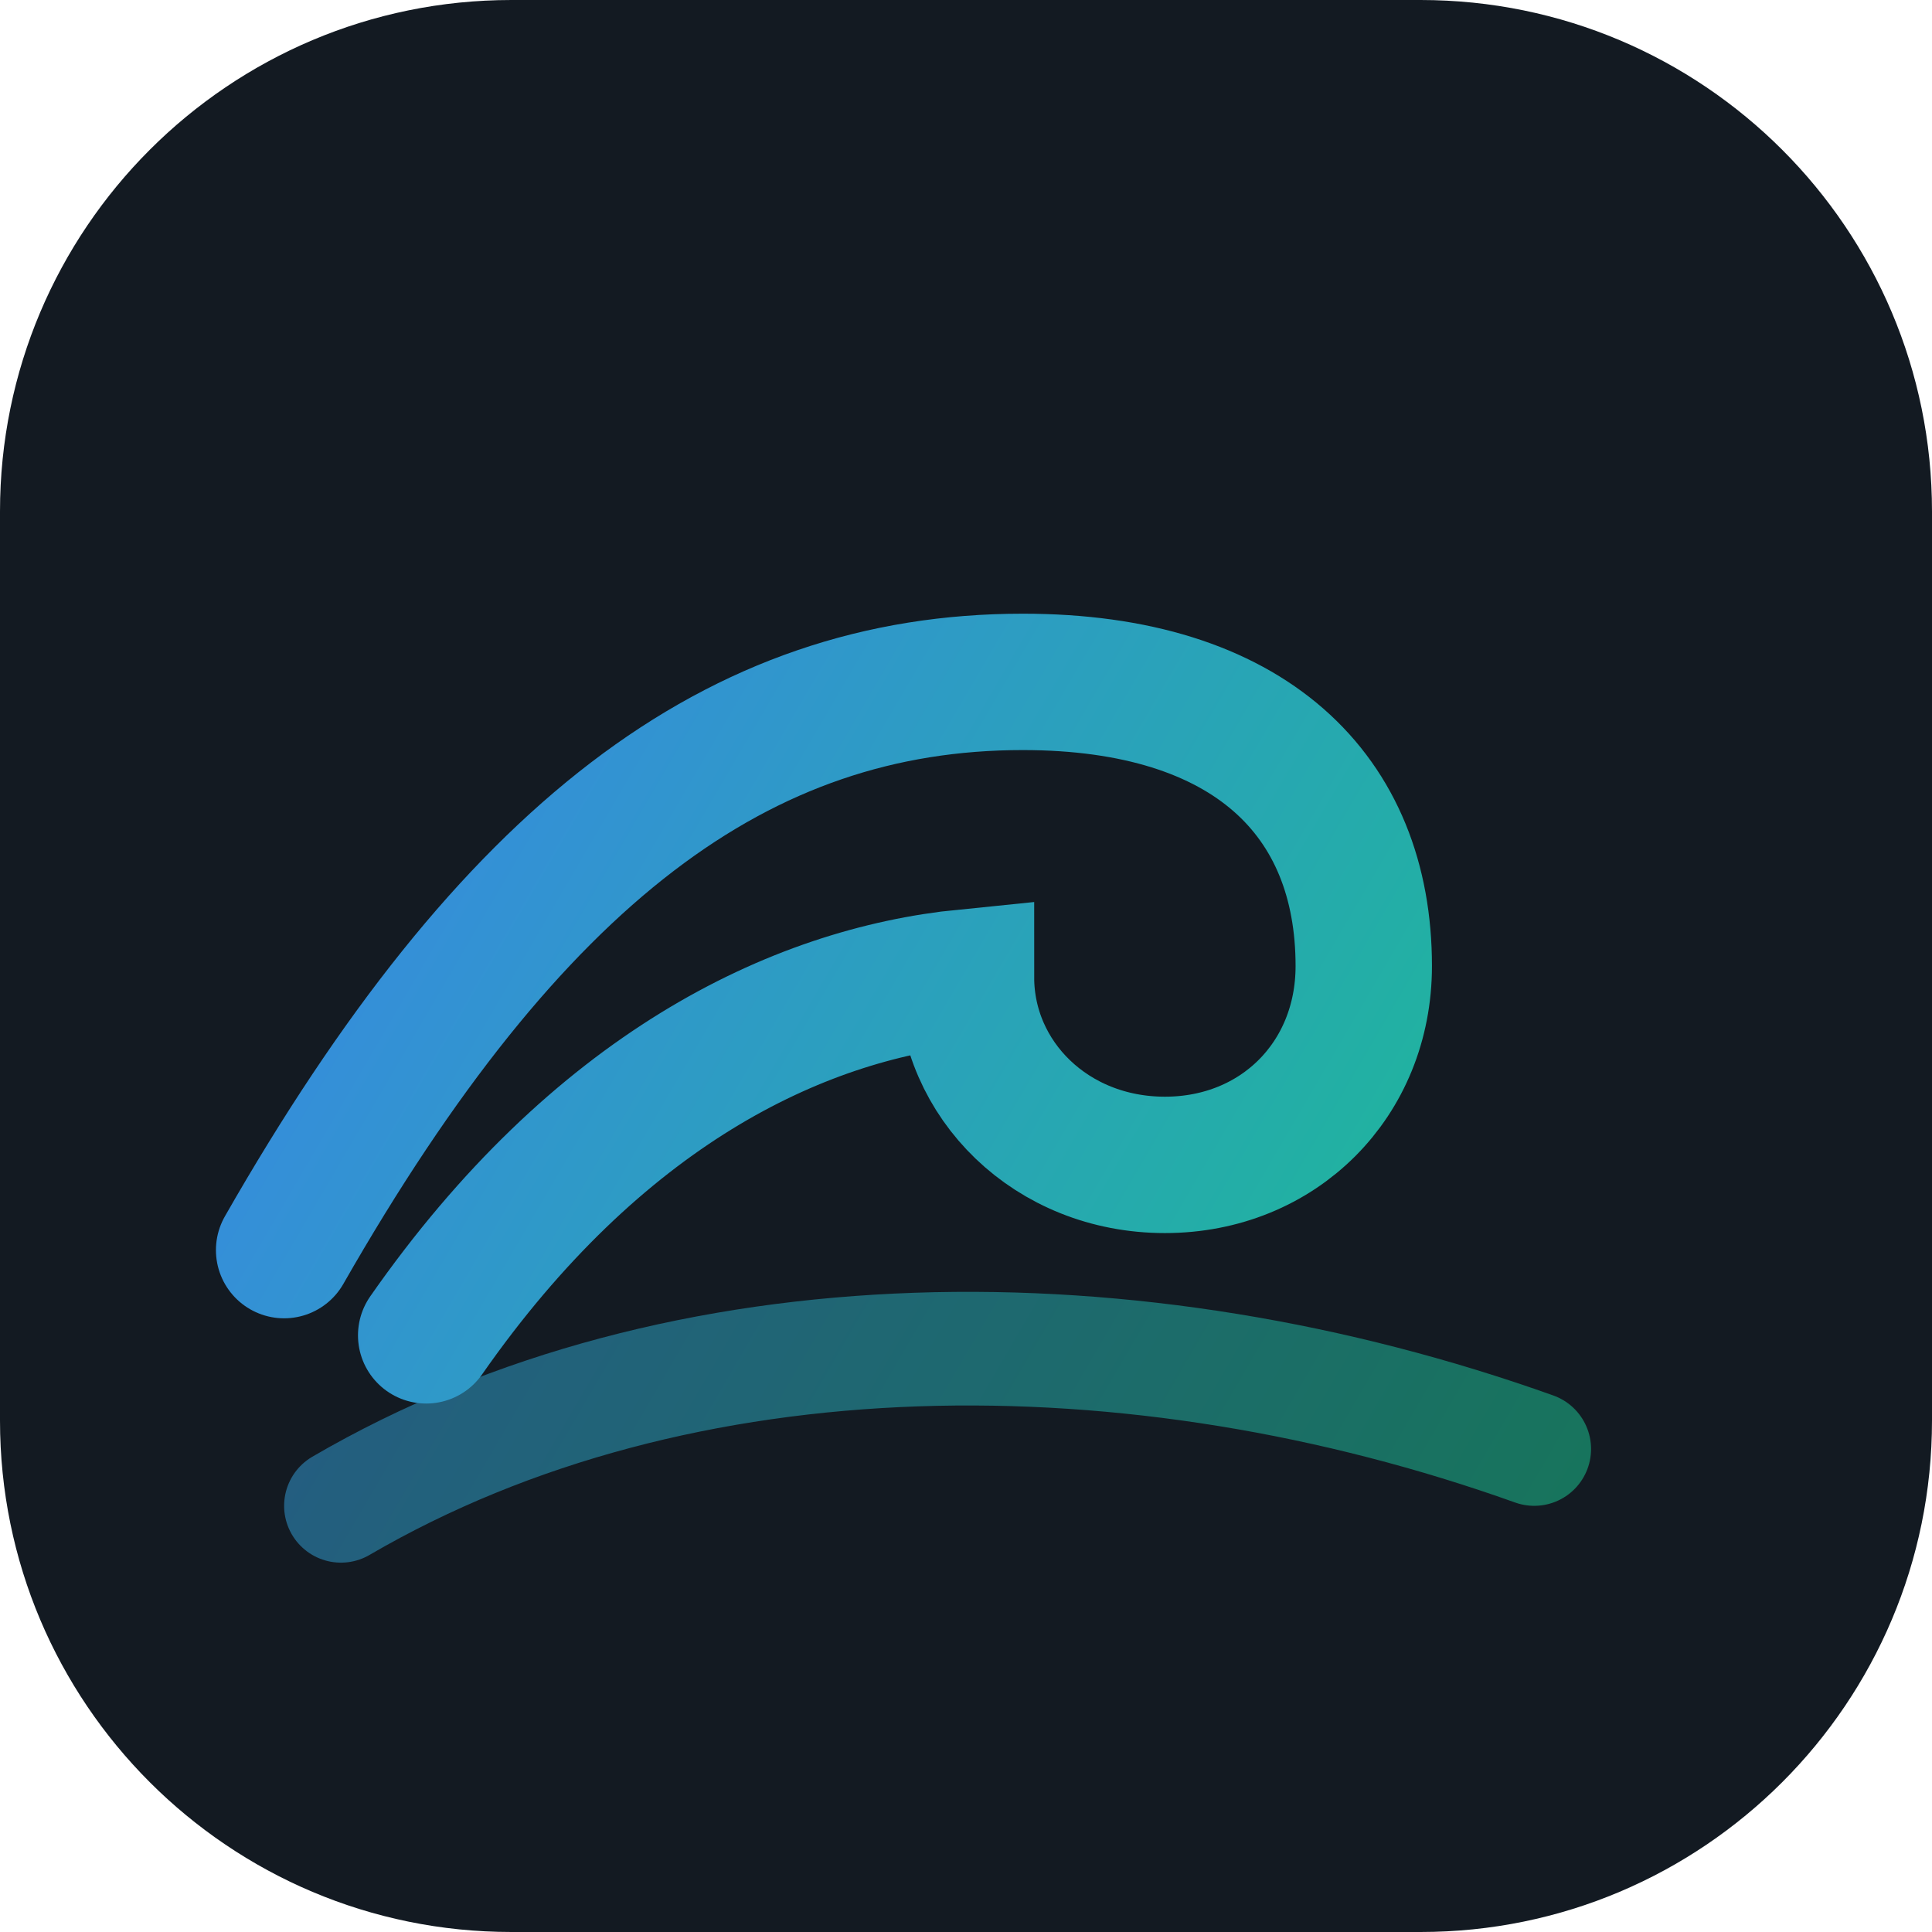
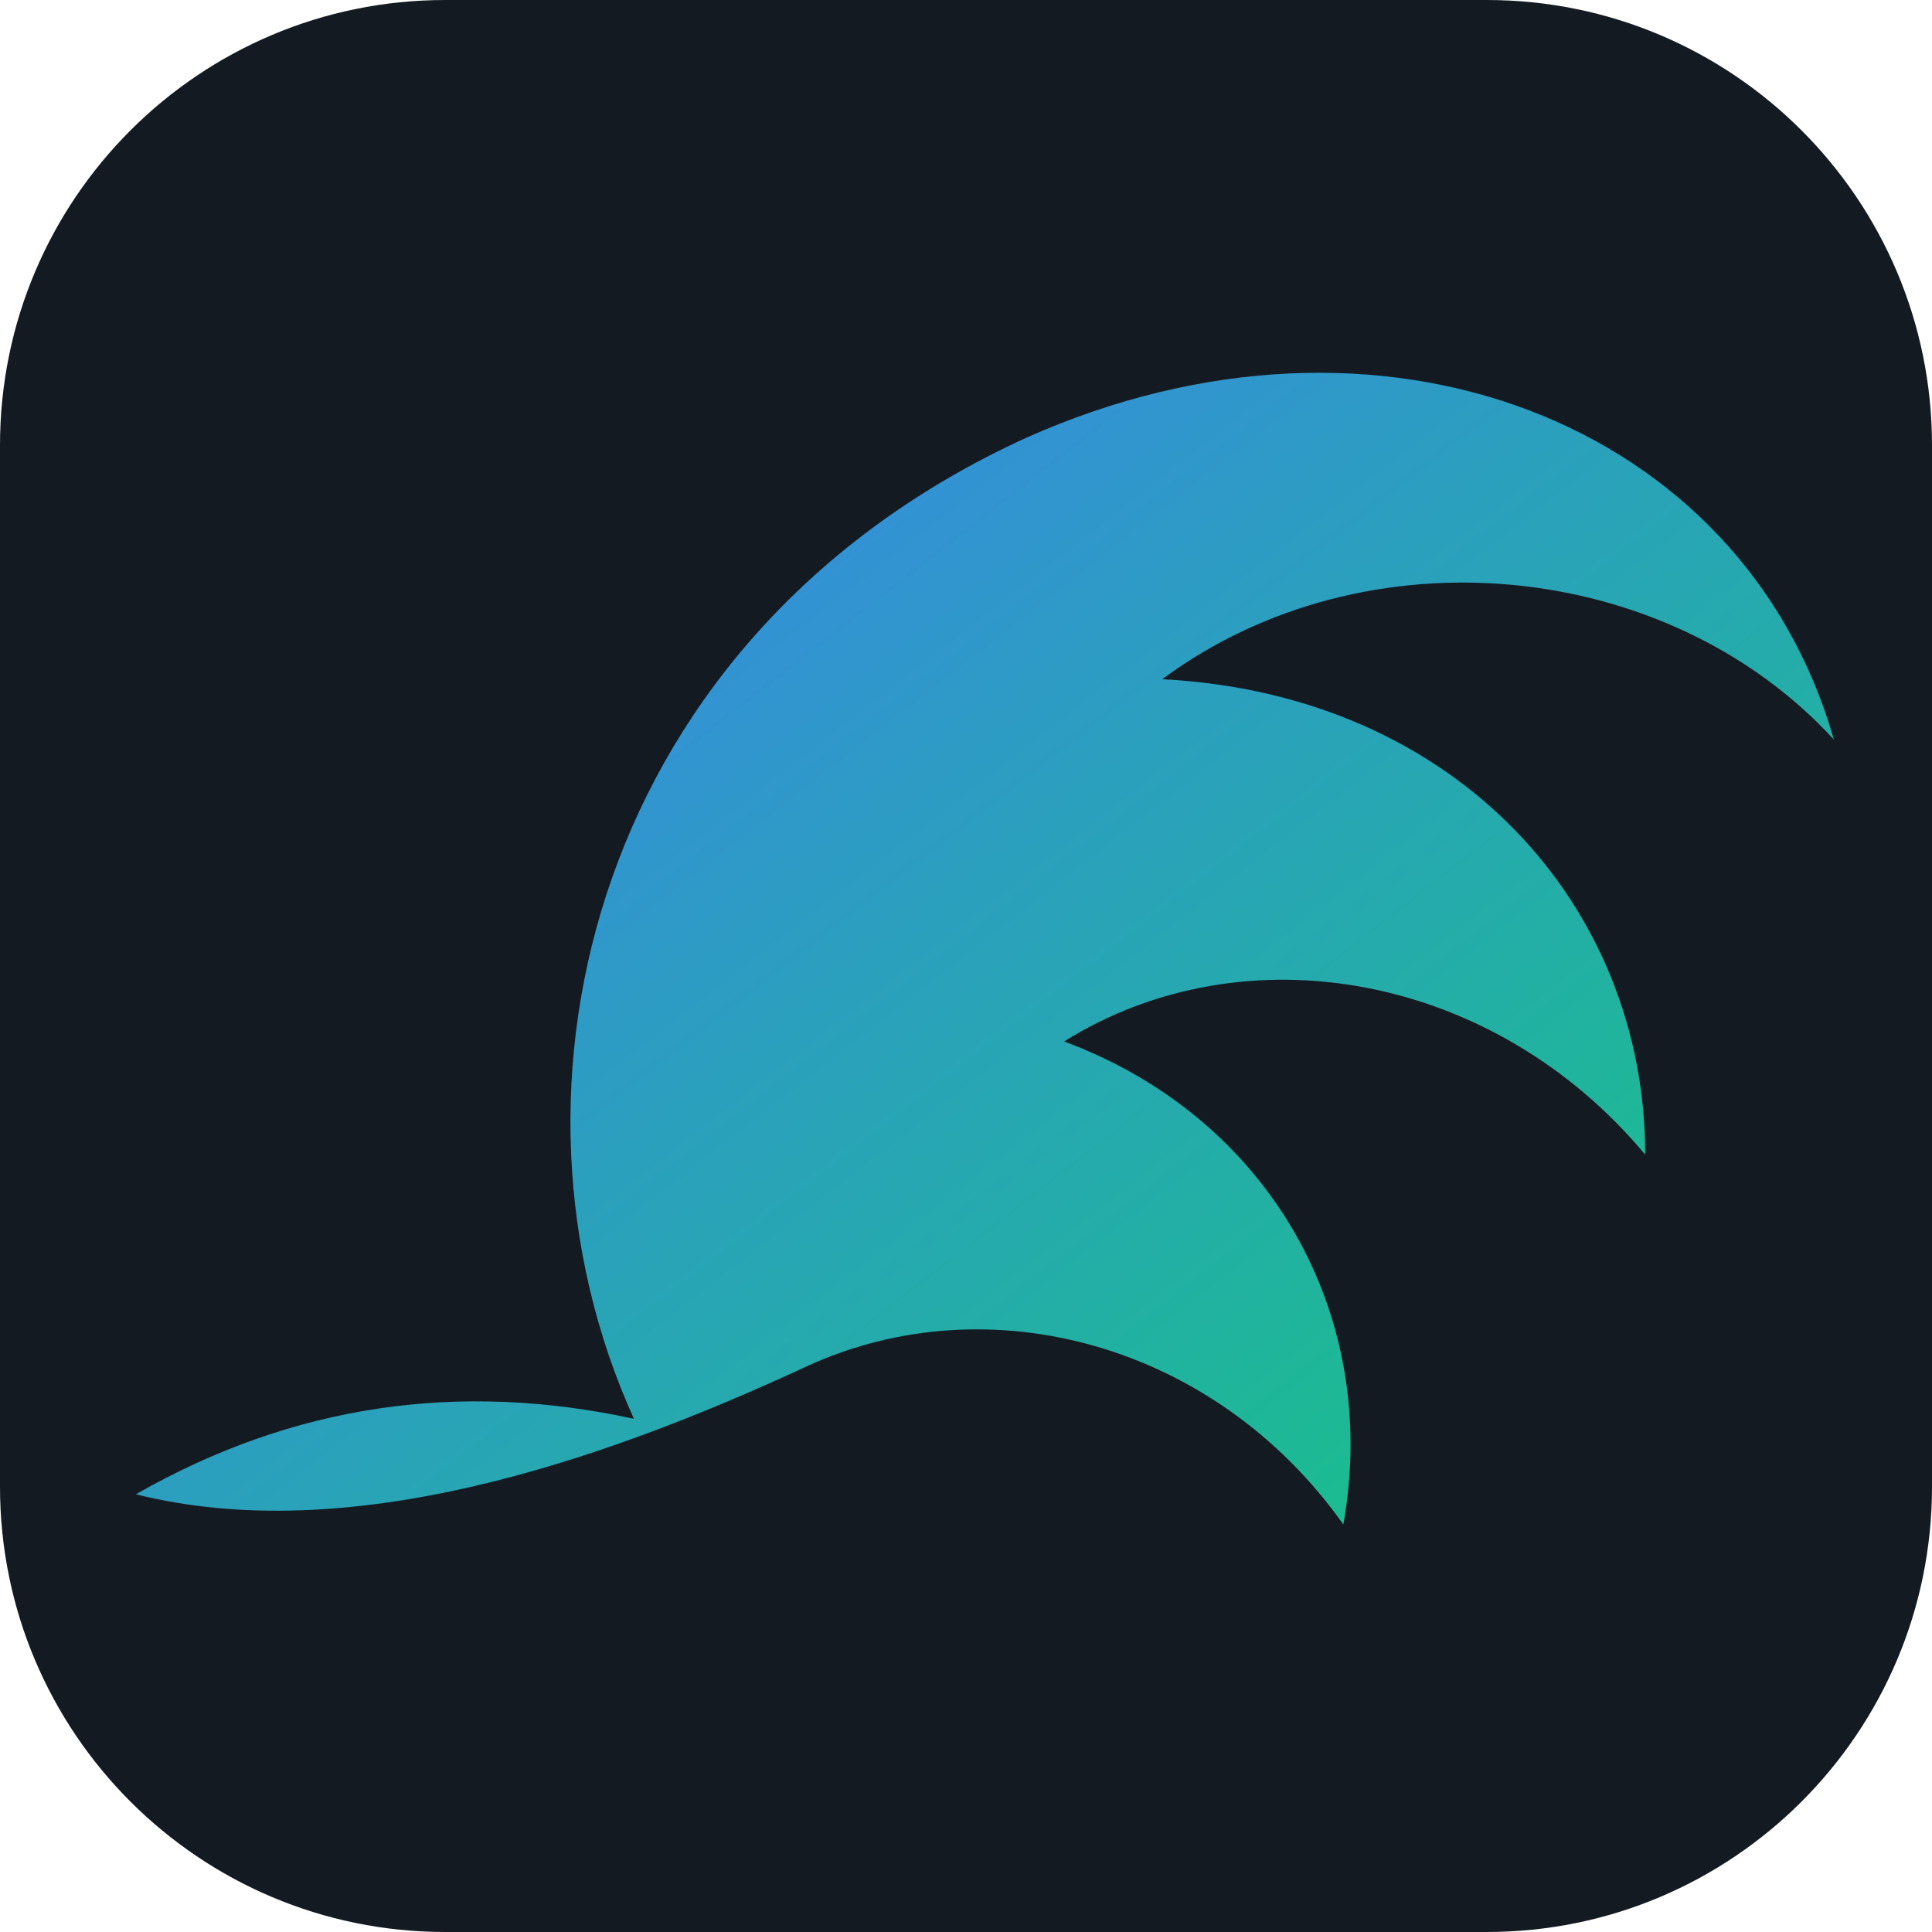
- <svg xmlns="http://www.w3.org/2000/svg" viewBox="0 0 34 34">
-   <rect width="34" height="34" rx="9" fill="#131a22" />
+ <svg xmlns="http://www.w3.org/2000/svg" viewBox="0 0 512 512">
  <defs>
-     <linearGradient id="g" x1="5" y1="12" x2="29" y2="26" gradientUnits="userSpaceOnUse">
-       <stop stop-color="#3987e5" />
+     <linearGradient id="g" x1="0.1" y1="0.2" x2="0.9" y2="0.9">
+       <stop offset="0" stop-color="#3987e5" />
      <stop offset="1" stop-color="#19c08a" />
    </linearGradient>
  </defs>
-   <path d="M5 22c4-7 8-10 13-10 4 0 6 2 6 5 0 2-1.5 3.5-3.5 3.5S17 19 17 17.2c-3 .3-6.5 2-9.5 6.3" stroke="url(#g)" stroke-width="2.4" stroke-linecap="round" fill="none" />
-   <path d="M6 26.5c6-3.5 14-3.5 21-1" stroke="url(#g)" stroke-width="2" stroke-linecap="round" opacity=".55" fill="none" />
+   <rect width="512" height="512" rx="118" fill="#131a22" />
+   <path fill="url(#g)" d="     M 36 396     C 78 372, 122 366, 168 376     C 128 288, 158 168, 272 116     C 366 74, 462 112, 486 196     C 442 148, 362 140, 308 180     C 386 184, 436 240, 436 306     C 396 258, 330 246, 282 276     C 336 296, 366 348, 356 404     C 322 356, 262 340, 214 362     C 158 388, 92 410, 36 396     Z" />
</svg>
